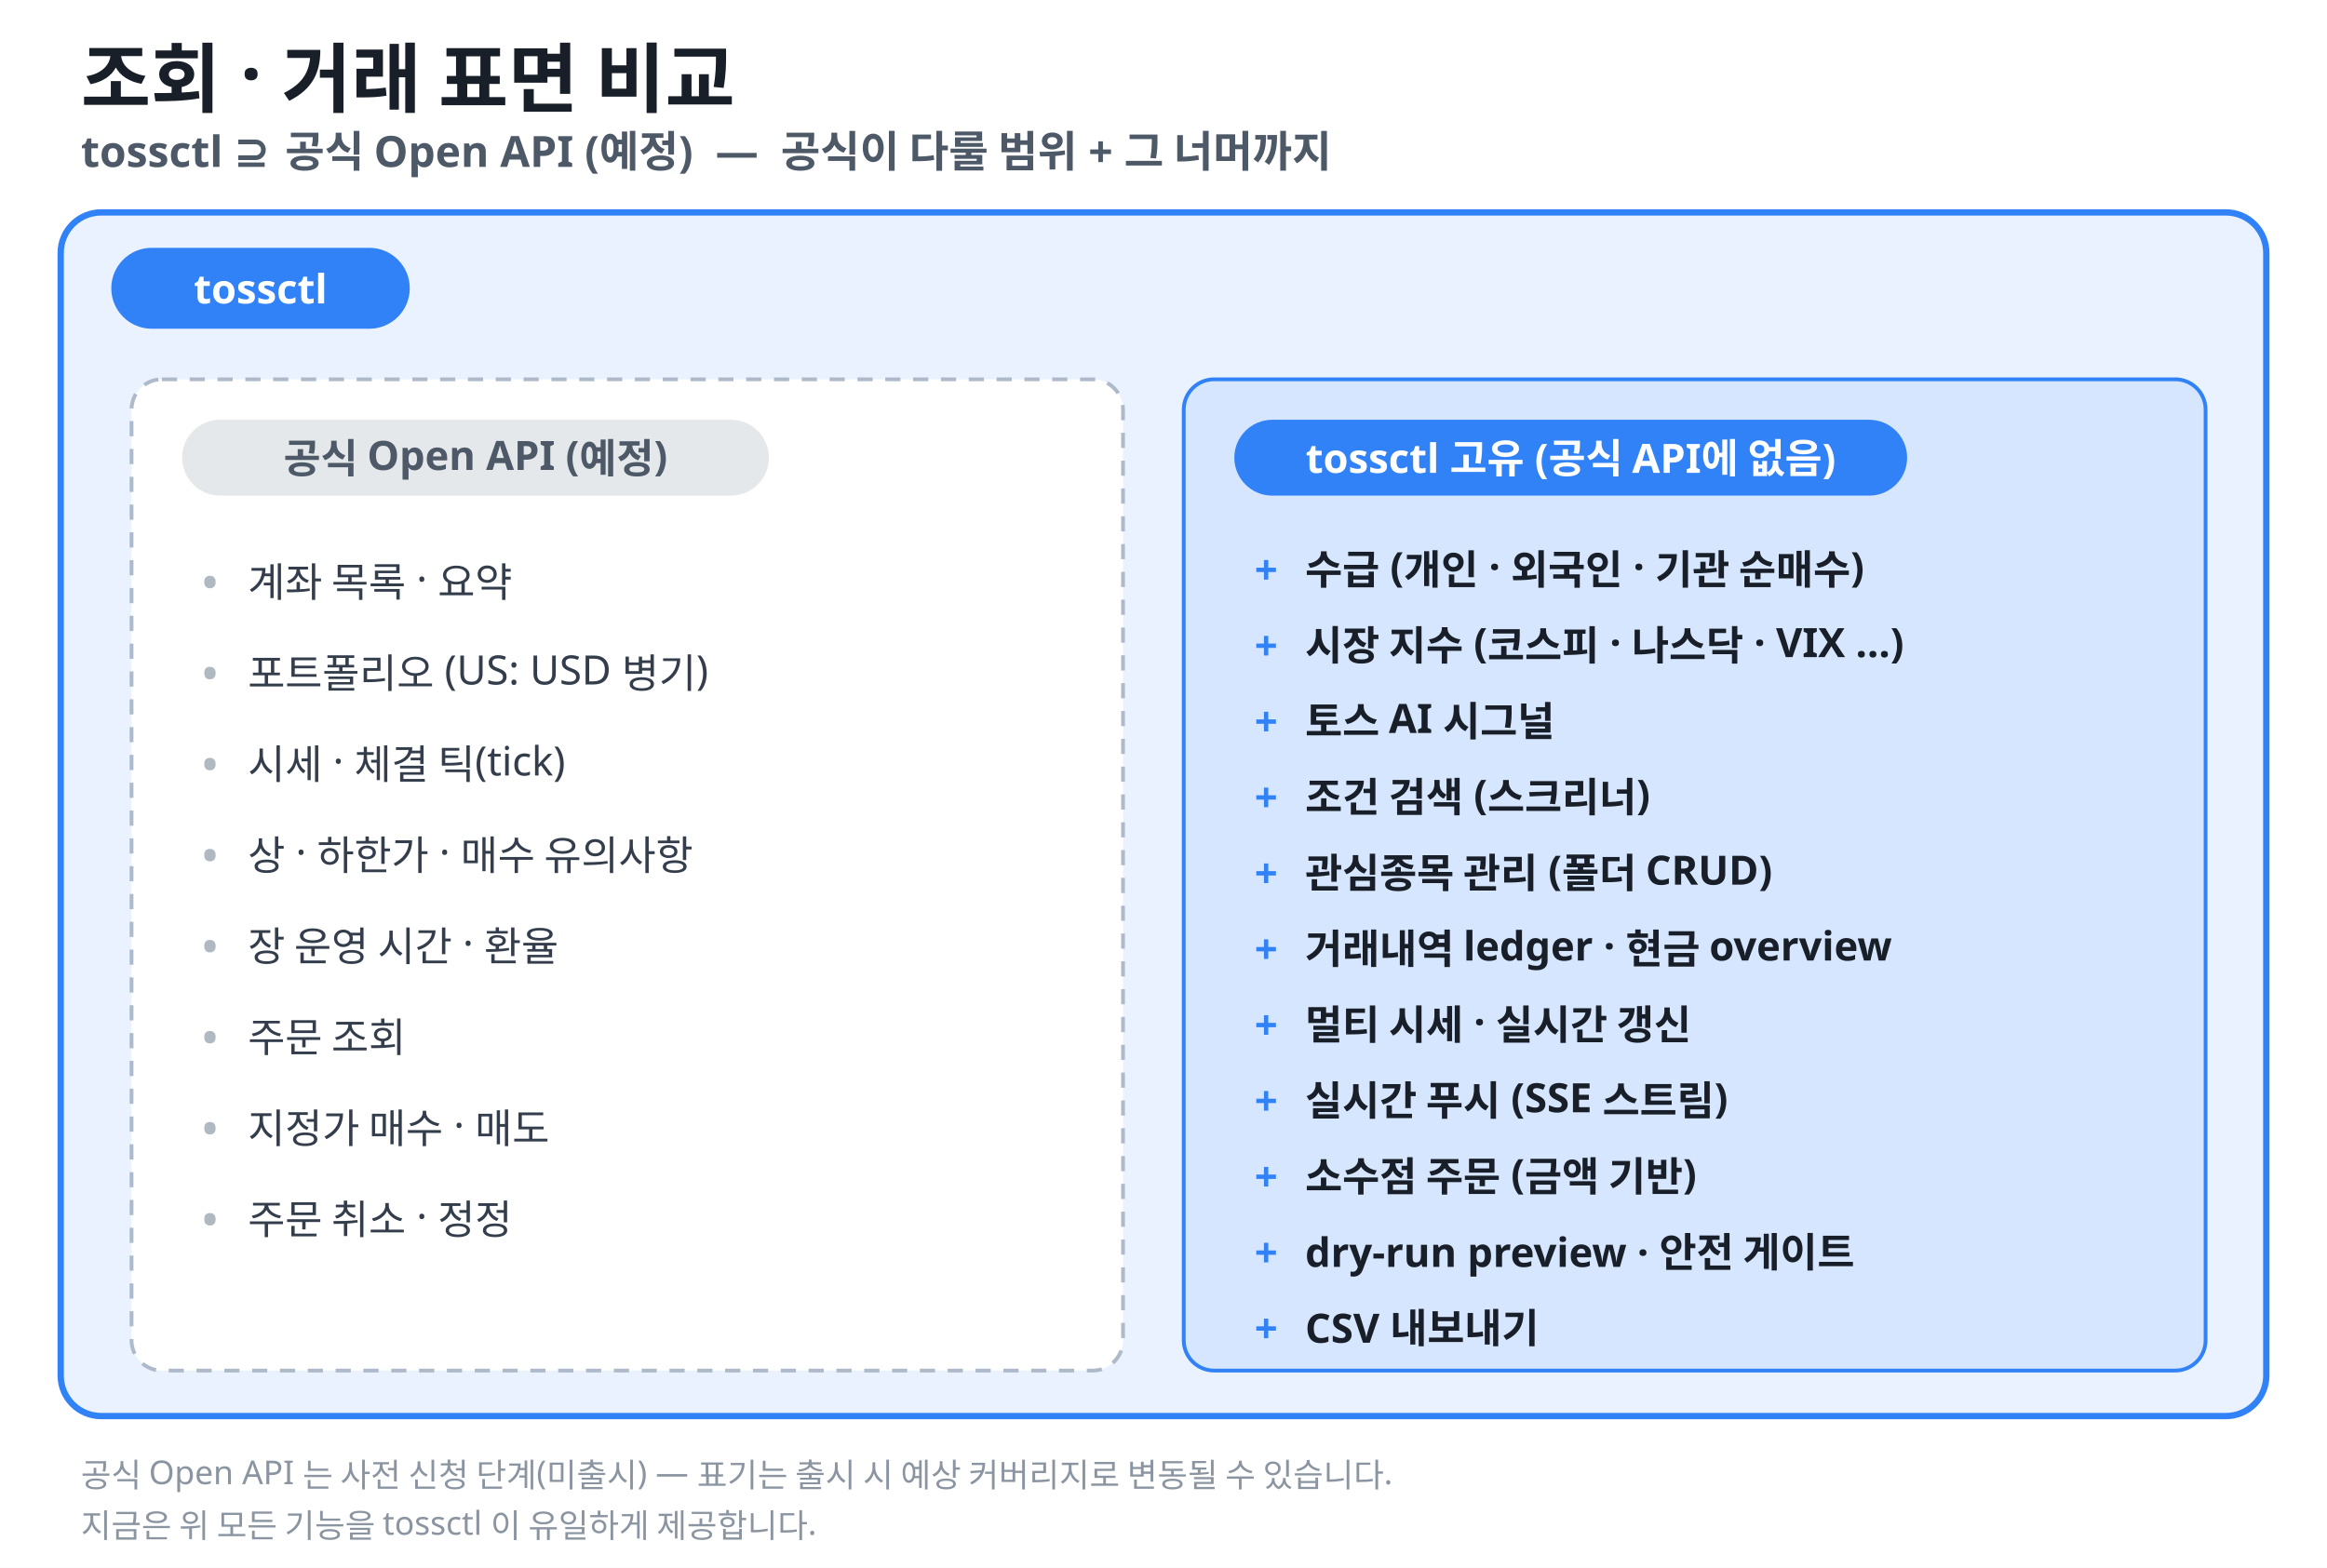
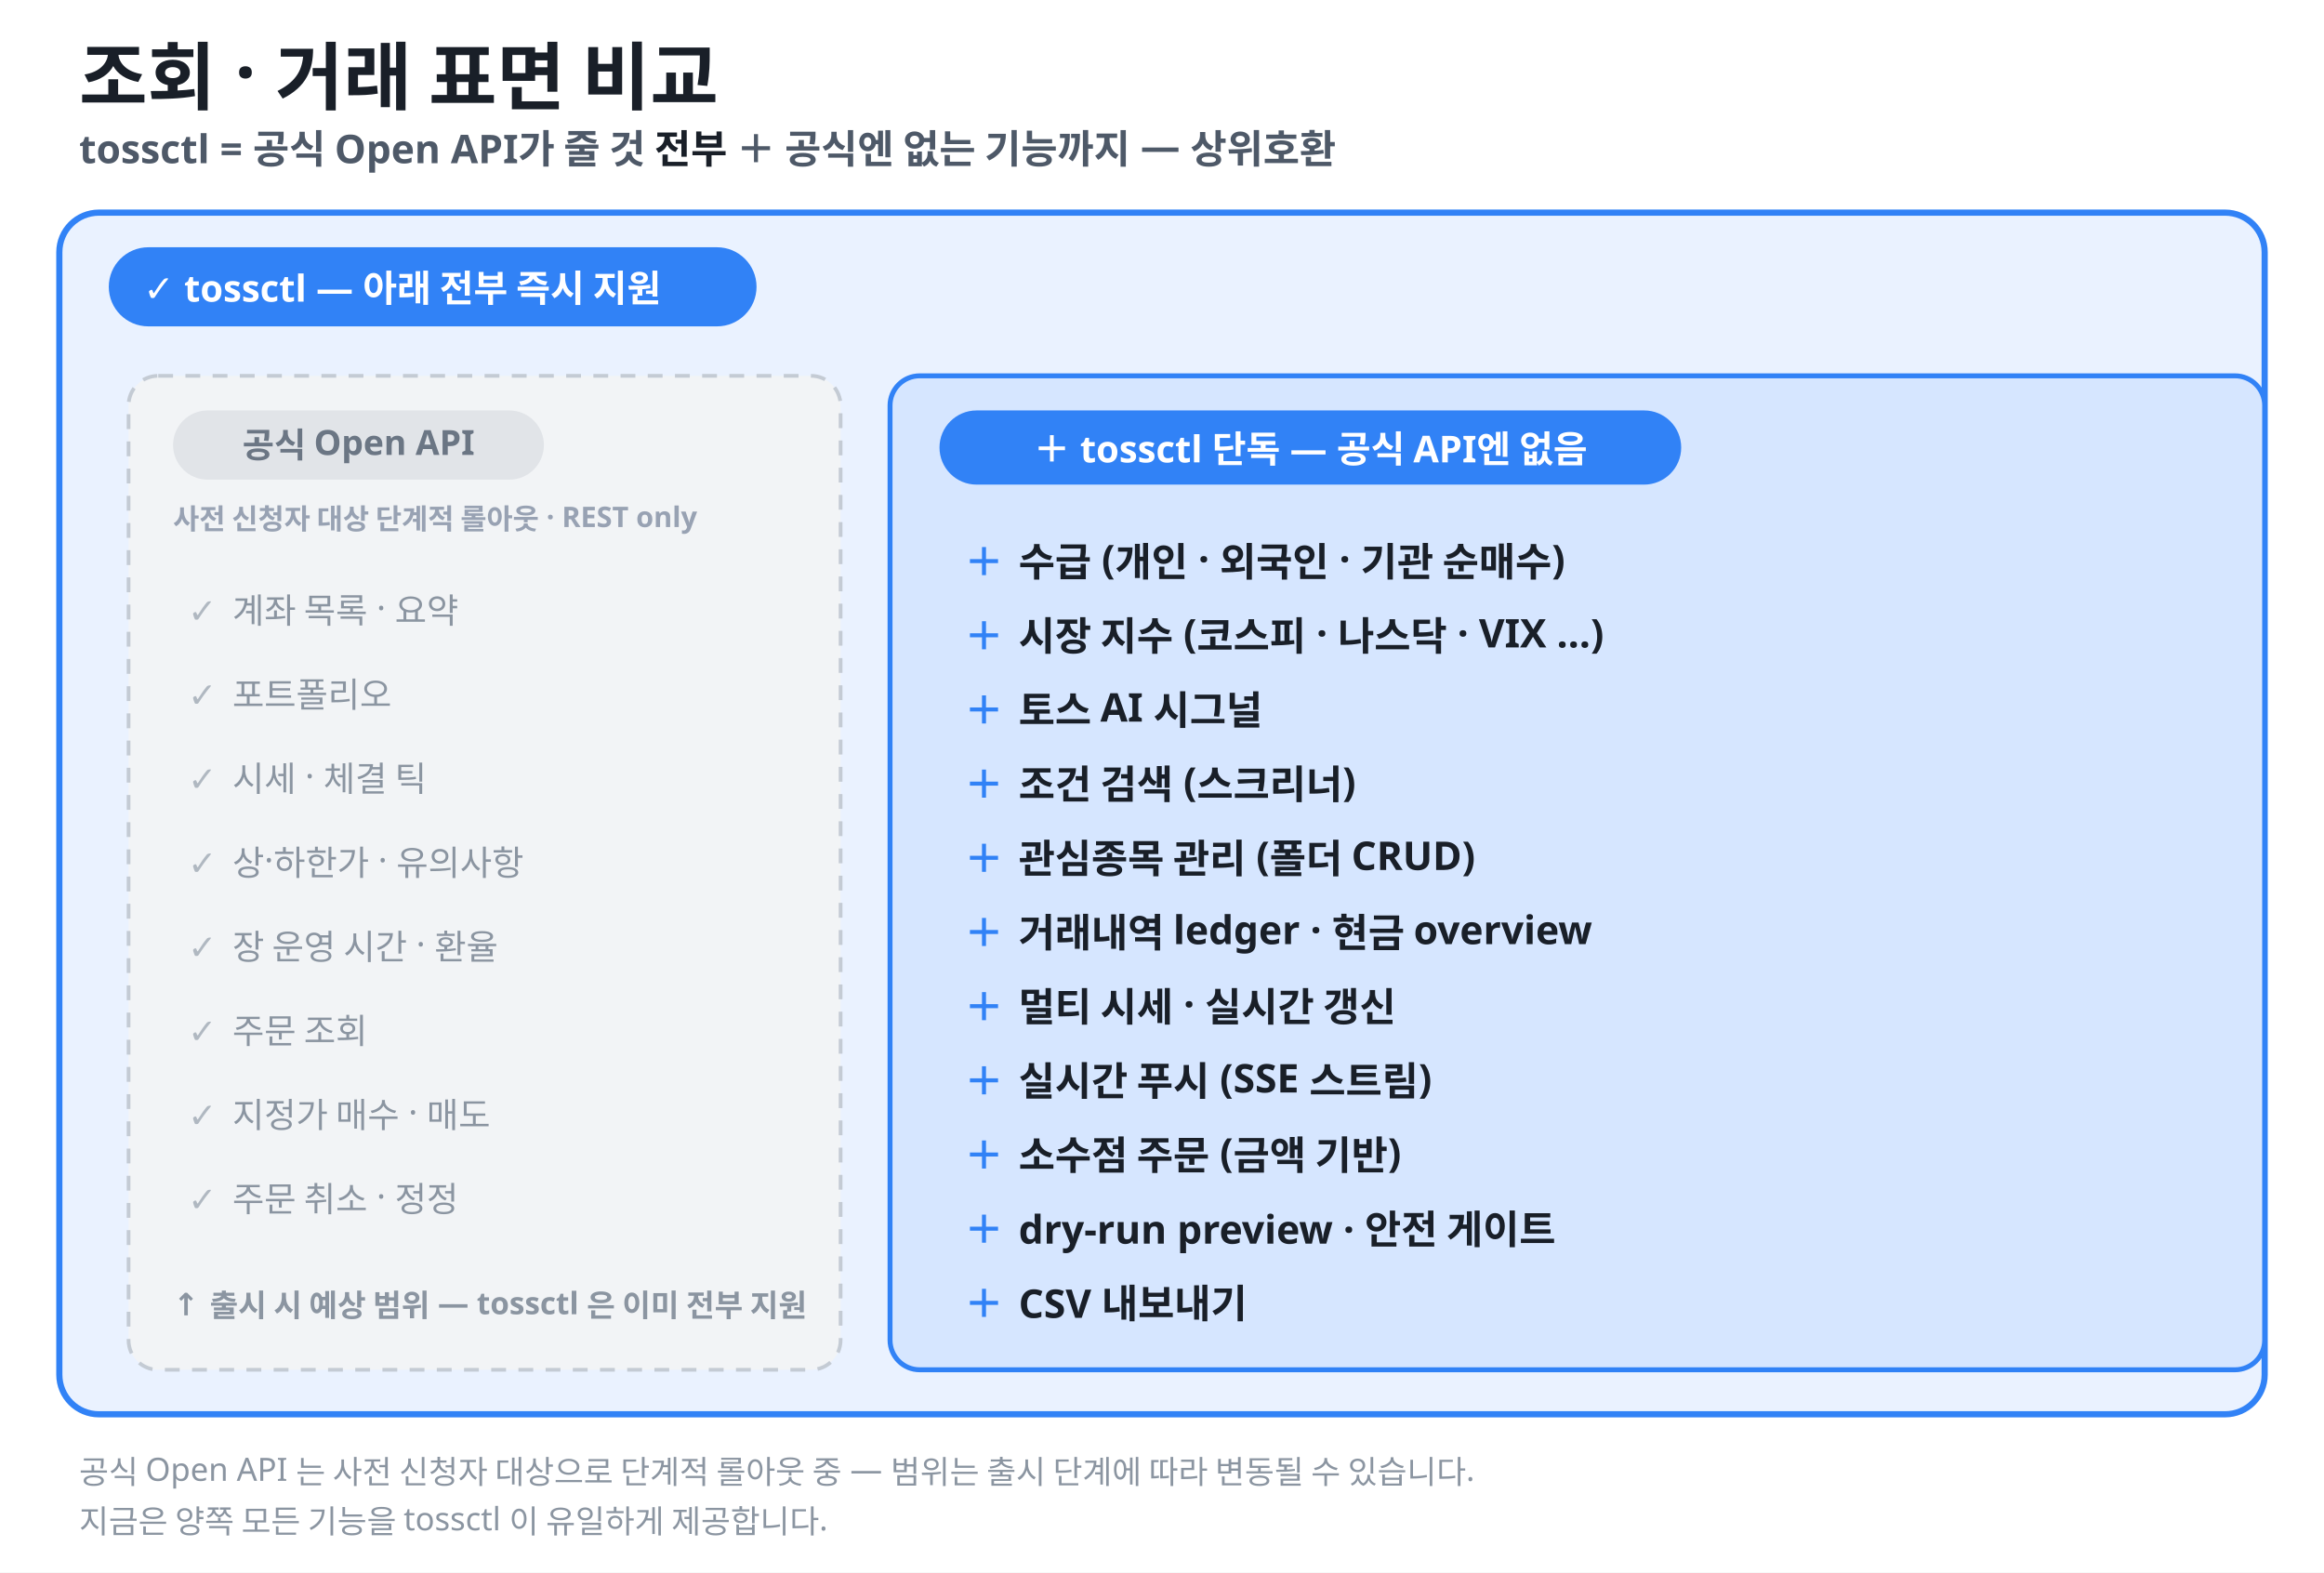
- <svg xmlns="http://www.w3.org/2000/svg" width="920" height="620" viewBox="0 0 920 620" font-family="'Pretendard','Apple SD Gothic Neo','Malgun Gothic','Noto Sans KR','Segoe UI',sans-serif">
+ <svg xmlns="http://www.w3.org/2000/svg" width="940" height="636" viewBox="0 0 940 636" font-family="'Pretendard','Apple SD Gothic Neo','Malgun Gothic','Noto Sans KR','Segoe UI',sans-serif">
  <defs>
    <style>
      .title { font-size: 30px; font-weight: 800; fill: #191F28; }
-       .subtitle { font-size: 17px; font-weight: 600; fill: #4E5968; }
-       .pill-text { font-size: 16px; font-weight: 700; }
-       .item { font-size: 16px; fill: #333D4B; }
+       .subtitle { font-size: 16px; font-weight: 600; fill: #4E5968; }
+       .legend { font-size: 12.5px; font-weight: 600; fill: #8B95A1; }
+       .pill-strong { font-size: 15px; font-weight: 700; }
+       .pill-muted { font-size: 14px; font-weight: 700; fill: #6B7684; }
+       .note-muted { font-size: 11.5px; font-weight: 600; fill: #98A2B3; }
+       .item-muted { font-size: 14px; fill: #8B95A1; }
      .item-strong { font-size: 16px; font-weight: 600; fill: #191F28; }
      .foot { font-size: 13px; fill: #8B95A1; }
-       .mark-off { font-size: 16px; fill: #B0B8C1; font-weight: 700; }
-       .mark-only { font-size: 16px; fill: #3182F6; font-weight: 800; }
+       .check { font-size: 14px; fill: #B0B8C1; font-weight: 800; }
+       .plus { font-size: 16px; fill: #3182F6; font-weight: 800; }
    </style>
  </defs>
-   <rect width="920" height="620" fill="#FFFFFF" />
+   <rect width="940" height="636" fill="#FFFFFF" />
  <text x="32" y="42" class="title">조회 · 거래 표면 비교</text>
-   <text x="32" y="66" class="subtitle">tossctl ⊇ 공식 Open API (예정)  —  공식이 다룰 범위 + 그 너머까지</text>
-   <rect x="24" y="84" width="872" height="476" rx="16" fill="#EAF2FF" stroke="#3182F6" stroke-width="2.5" />
-   <rect x="44" y="98" width="118" height="32" rx="16" fill="#3182F6" />
-   <text x="103" y="120" text-anchor="middle" class="pill-text" fill="#FFFFFF">tossctl</text>
-   <rect x="52" y="150" width="392" height="392" rx="12" fill="#FFFFFF" stroke="#AEBAC9" stroke-width="1.5" stroke-dasharray="6 5" />
-   <rect x="72" y="166" width="232" height="30" rx="15" fill="#E5E8EB" />
-   <text x="188" y="187" text-anchor="middle" class="pill-text" fill="#4E5968">공식 Open API (예정)</text>
-   <text x="80" y="236" class="mark-off">•</text>
-   <text x="98" y="236" class="item">계좌 목록 · 요약</text>
-   <text x="80" y="272" class="mark-off">•</text>
-   <text x="98" y="272" class="item">포트폴리오 (US: USD 병기)</text>
-   <text x="80" y="308" class="mark-off">•</text>
-   <text x="98" y="308" class="item">시세 · 체결 틱(tick)</text>
-   <text x="80" y="344" class="mark-off">•</text>
-   <text x="98" y="344" class="item">상 · 하한가 · 매수 유의사항</text>
-   <text x="80" y="380" class="mark-off">•</text>
-   <text x="98" y="380" class="item">장 운영 시간 · 환율</text>
-   <text x="80" y="416" class="mark-off">•</text>
-   <text x="98" y="416" class="item">주문 조회</text>
-   <text x="80" y="452" class="mark-off">•</text>
-   <text x="98" y="452" class="item">지정가 매수 · 매도</text>
-   <text x="80" y="488" class="mark-off">•</text>
-   <text x="98" y="488" class="item">주문 취소 · 정정</text>
-   <rect x="468" y="150" width="404" height="392" rx="12" fill="#D6E6FF" stroke="#3182F6" stroke-width="1.5" />
-   <rect x="488" y="166" width="266" height="30" rx="15" fill="#3182F6" />
-   <text x="621" y="187" text-anchor="middle" class="pill-text" fill="#FFFFFF">tossctl 고유 (공식 API에 없음)</text>
-   <text x="496" y="231" class="mark-only">+</text>
-   <text x="516" y="231" class="item-strong">수급 (개인 · 외국인 · 기관 순매수)</text>
-   <text x="496" y="261" class="mark-only">+</text>
-   <text x="516" y="261" class="item-strong">시장 지수 (코스피 · 나스닥 · VIX …)</text>
-   <text x="496" y="291" class="mark-only">+</text>
-   <text x="516" y="291" class="item-strong">토스 AI 시그널</text>
-   <text x="496" y="321" class="mark-only">+</text>
-   <text x="516" y="321" class="item-strong">조건 검색 (스크리너)</text>
-   <text x="496" y="351" class="mark-only">+</text>
-   <text x="516" y="351" class="item-strong">관심종목 관리 (폴더 CRUD)</text>
-   <text x="496" y="381" class="mark-only">+</text>
-   <text x="516" y="381" class="item-strong">거래내역 ledger · 현금 overview</text>
-   <text x="496" y="411" class="mark-only">+</text>
-   <text x="516" y="411" class="item-strong">멀티 시세 · 실시간 갱신</text>
-   <text x="496" y="441" class="mark-only">+</text>
-   <text x="516" y="441" class="item-strong">실시간 푸시 (SSE 스트림)</text>
-   <text x="496" y="471" class="mark-only">+</text>
-   <text x="516" y="471" class="item-strong">소수점 주문 (금액 기반)</text>
-   <text x="496" y="501" class="mark-only">+</text>
-   <text x="516" y="501" class="item-strong">dry-run preview · 안전 게이트</text>
-   <text x="496" y="531" class="mark-only">+</text>
-   <text x="516" y="531" class="item-strong">CSV 내보내기</text>
-   <text x="32" y="588" class="foot">공식 Open API 는 사전 신청 단계(미출시) — 표기는 출시 시 예상 커버리지로 변동될 수 있습니다.</text>
-   <text x="32" y="608" class="foot">지금은 위 모든 기능을 tossctl 이 유일하게 제공합니다.</text>
+   <text x="32" y="66" class="subtitle">tossctl = 공식 Open API가 줄 것 <tspan font-weight="800" fill="#191F28">전부</tspan> ＋ 공식엔 없는 기능까지 — 상위호환</text>
+   <rect x="24" y="86" width="892" height="486" rx="16" fill="#EAF2FF" stroke="#3182F6" stroke-width="2.5" />
+   <rect x="44" y="100" width="262" height="32" rx="16" fill="#3182F6" />
+   <text x="58" y="122" class="pill-strong" fill="#FFFFFF">✓ tossctl — 아래 전부 즉시 지원</text>
+   <rect x="52" y="152" width="288" height="402" rx="12" fill="#F2F4F6" stroke="#C4CBD4" stroke-width="1.5" stroke-dasharray="6 5" />
+   <rect x="70" y="166" width="150" height="28" rx="14" fill="#E1E4E8" />
+   <text x="145" y="185" text-anchor="middle" class="pill-muted">공식 Open API</text>
+   <text x="70" y="214" class="note-muted">사전 신청자 대상 단계적 롤아웃 · REST only</text>
+   <text x="76" y="252" class="check">✓</text>
+   <text x="94" y="252" class="item-muted">계좌 목록 · 요약</text>
+   <text x="76" y="286" class="check">✓</text>
+   <text x="94" y="286" class="item-muted">포트폴리오</text>
+   <text x="76" y="320" class="check">✓</text>
+   <text x="94" y="320" class="item-muted">시세 · 체결 틱</text>
+   <text x="76" y="354" class="check">✓</text>
+   <text x="94" y="354" class="item-muted">상·하한가 · 유의사항</text>
+   <text x="76" y="388" class="check">✓</text>
+   <text x="94" y="388" class="item-muted">장 운영 시간 · 환율</text>
+   <text x="76" y="422" class="check">✓</text>
+   <text x="94" y="422" class="item-muted">주문 조회</text>
+   <text x="76" y="456" class="check">✓</text>
+   <text x="94" y="456" class="item-muted">지정가 매수 · 매도</text>
+   <text x="76" y="490" class="check">✓</text>
+   <text x="94" y="490" class="item-muted">주문 취소 · 정정</text>
+   <text x="70" y="532" class="legend">↑ 출시 시 예상 범위 — tossctl 은 이미 전부 지원</text>
+   <rect x="360" y="152" width="556" height="402" rx="12" fill="#D6E6FF" stroke="#3182F6" stroke-width="2" />
+   <rect x="380" y="166" width="300" height="30" rx="15" fill="#3182F6" />
+   <text x="530" y="187" text-anchor="middle" class="pill-strong" fill="#FFFFFF">＋ tossctl 단독 — 공식 API엔 없음</text>
+   <text x="390" y="233" class="plus">＋</text>
+   <text x="412" y="233" class="item-strong">수급 (개인 · 외국인 · 기관 순매수)</text>
+   <text x="390" y="263" class="plus">＋</text>
+   <text x="412" y="263" class="item-strong">시장 지수 (코스피 · 나스닥 · VIX …)</text>
+   <text x="390" y="293" class="plus">＋</text>
+   <text x="412" y="293" class="item-strong">토스 AI 시그널</text>
+   <text x="390" y="323" class="plus">＋</text>
+   <text x="412" y="323" class="item-strong">조건 검색 (스크리너)</text>
+   <text x="390" y="353" class="plus">＋</text>
+   <text x="412" y="353" class="item-strong">관심종목 관리 (폴더 CRUD)</text>
+   <text x="390" y="383" class="plus">＋</text>
+   <text x="412" y="383" class="item-strong">거래내역 ledger · 현금 overview</text>
+   <text x="390" y="413" class="plus">＋</text>
+   <text x="412" y="413" class="item-strong">멀티 시세 · 실시간 갱신</text>
+   <text x="390" y="443" class="plus">＋</text>
+   <text x="412" y="443" class="item-strong">실시간 푸시 (SSE 스트림)</text>
+   <text x="390" y="473" class="plus">＋</text>
+   <text x="412" y="473" class="item-strong">소수점 주문 (금액 기반)</text>
+   <text x="390" y="503" class="plus">＋</text>
+   <text x="412" y="503" class="item-strong">dry-run preview · 안전 게이트</text>
+   <text x="390" y="533" class="plus">＋</text>
+   <text x="412" y="533" class="item-strong">CSV 내보내기</text>
+   <text x="32" y="600" class="foot">공식 Open API 는 사전 신청자 대상으로 단계적 롤아웃 중 — 범위는 출시 단계에 따라 변동될 수 있습니다.</text>
+   <text x="32" y="620" class="foot">지금은 양쪽 모든 기능을 tossctl 이 유일하게 제공합니다.</text>
</svg>
